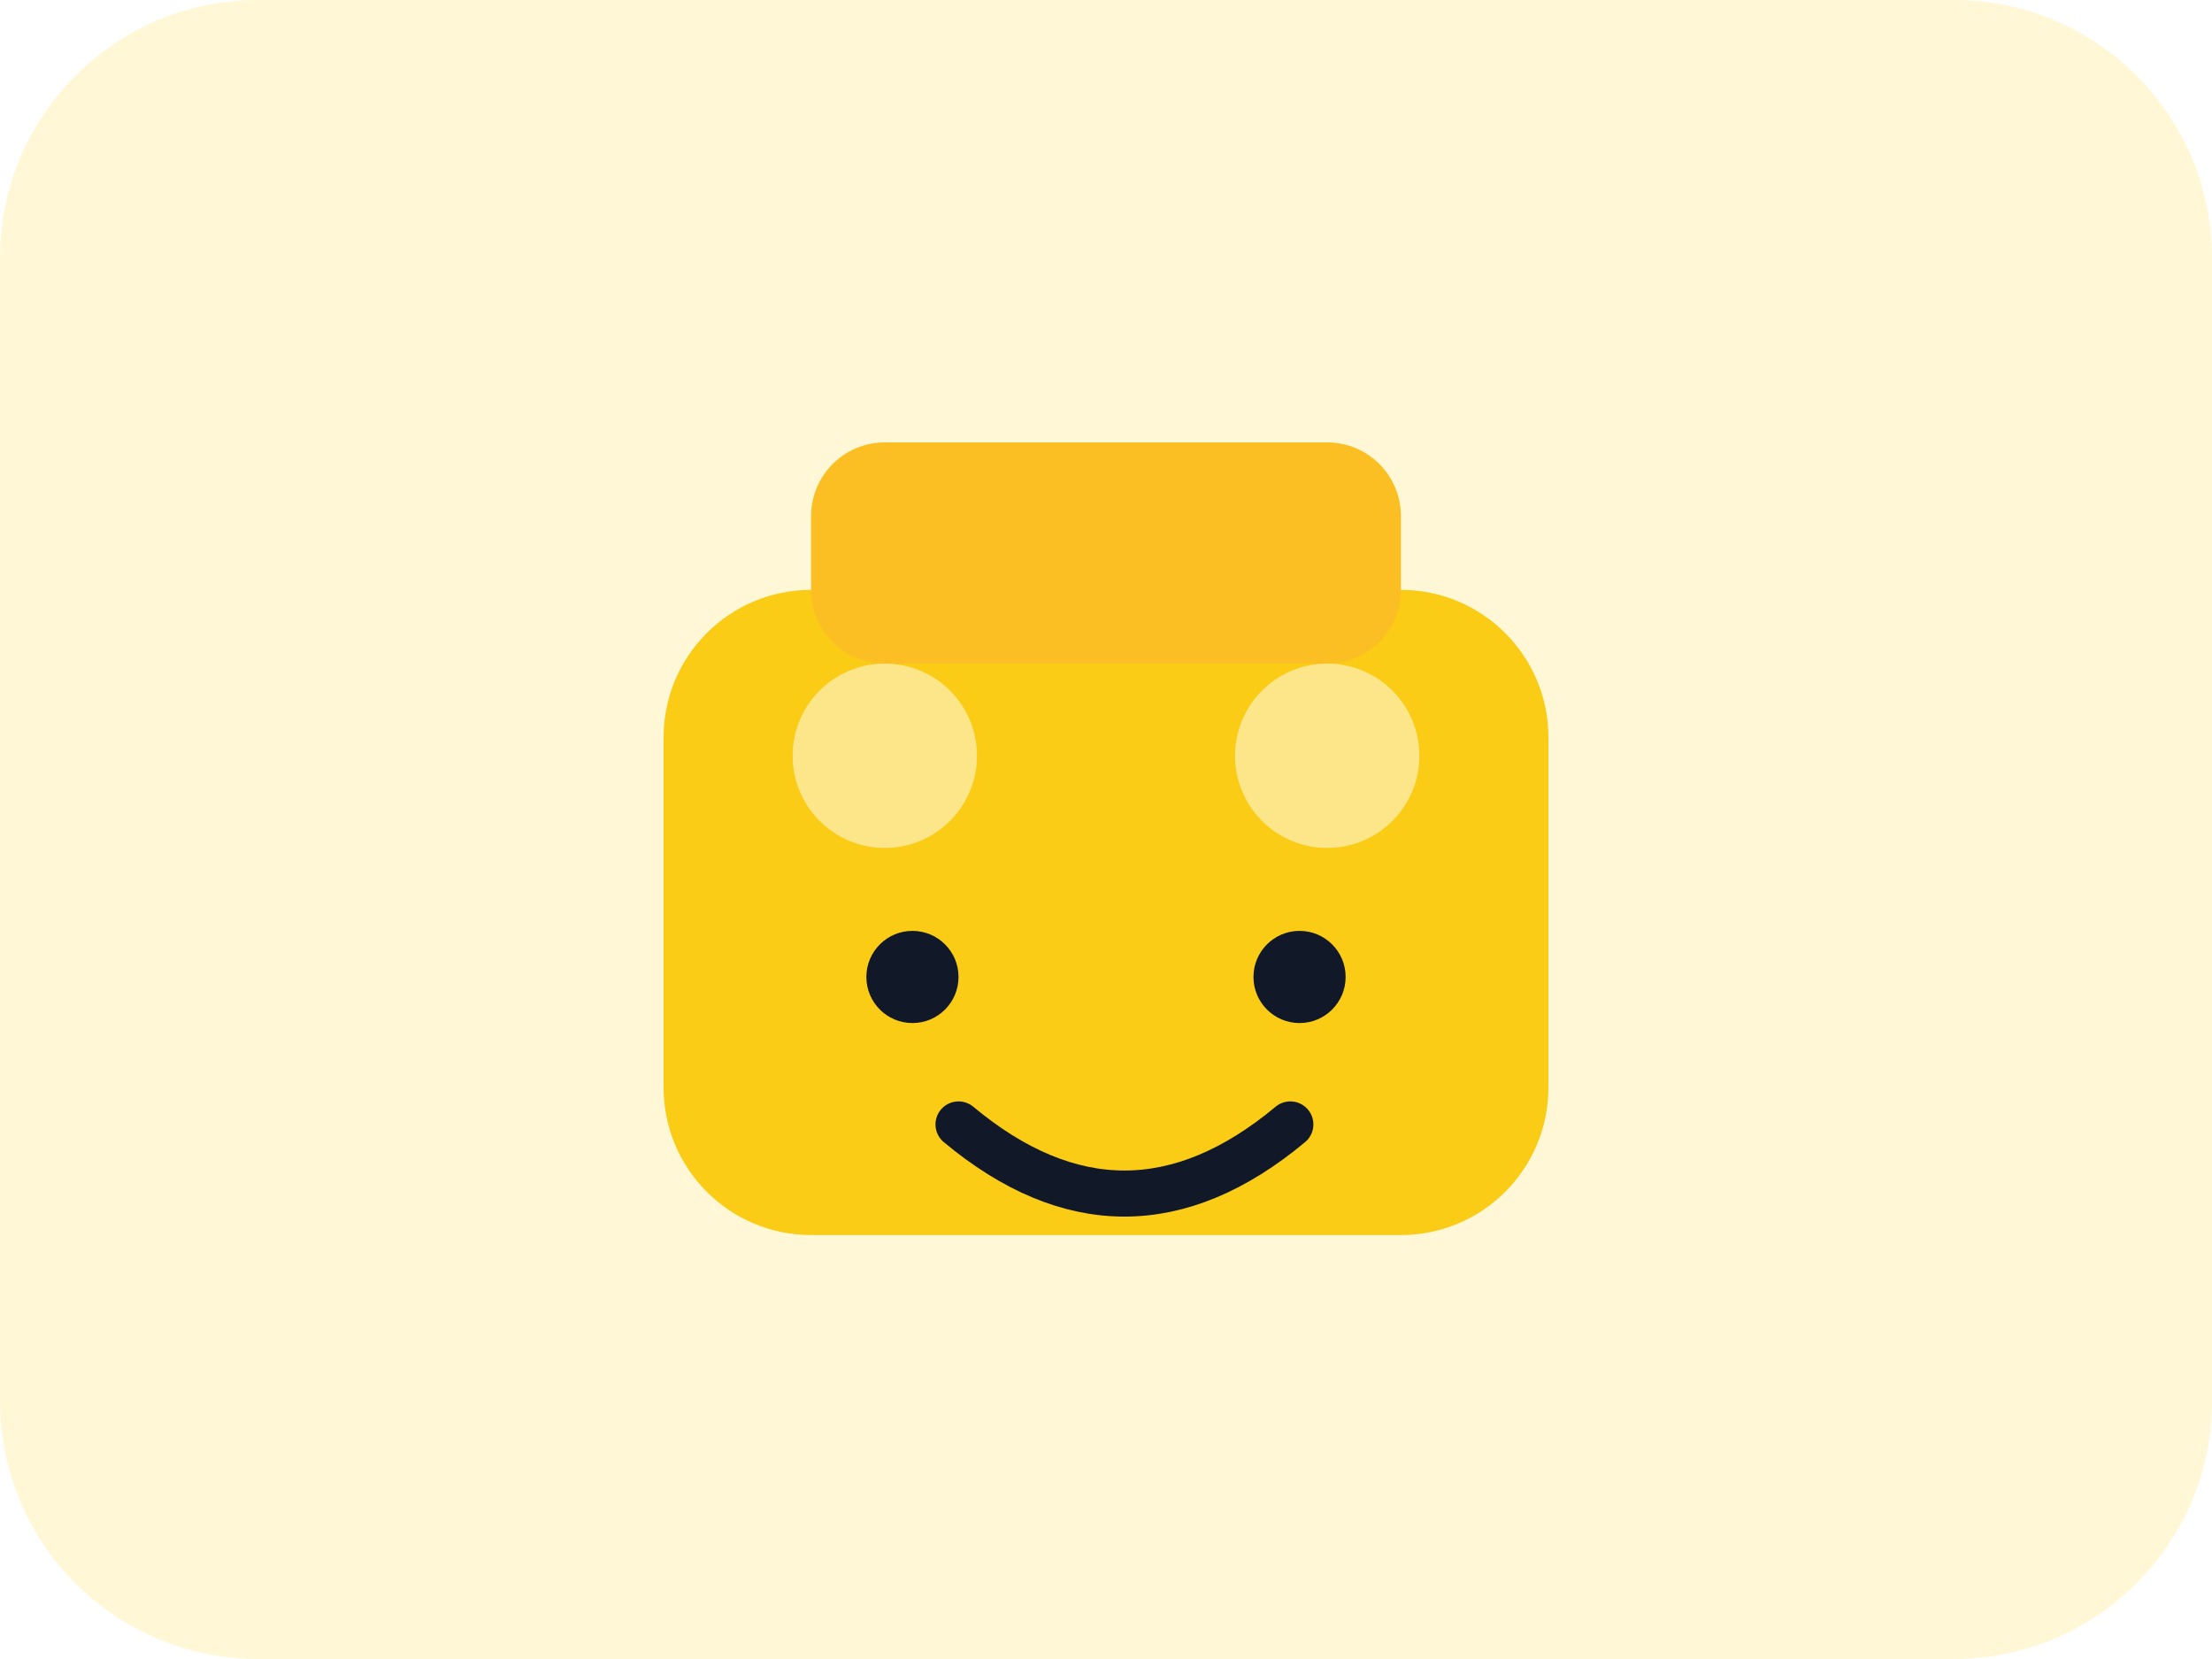
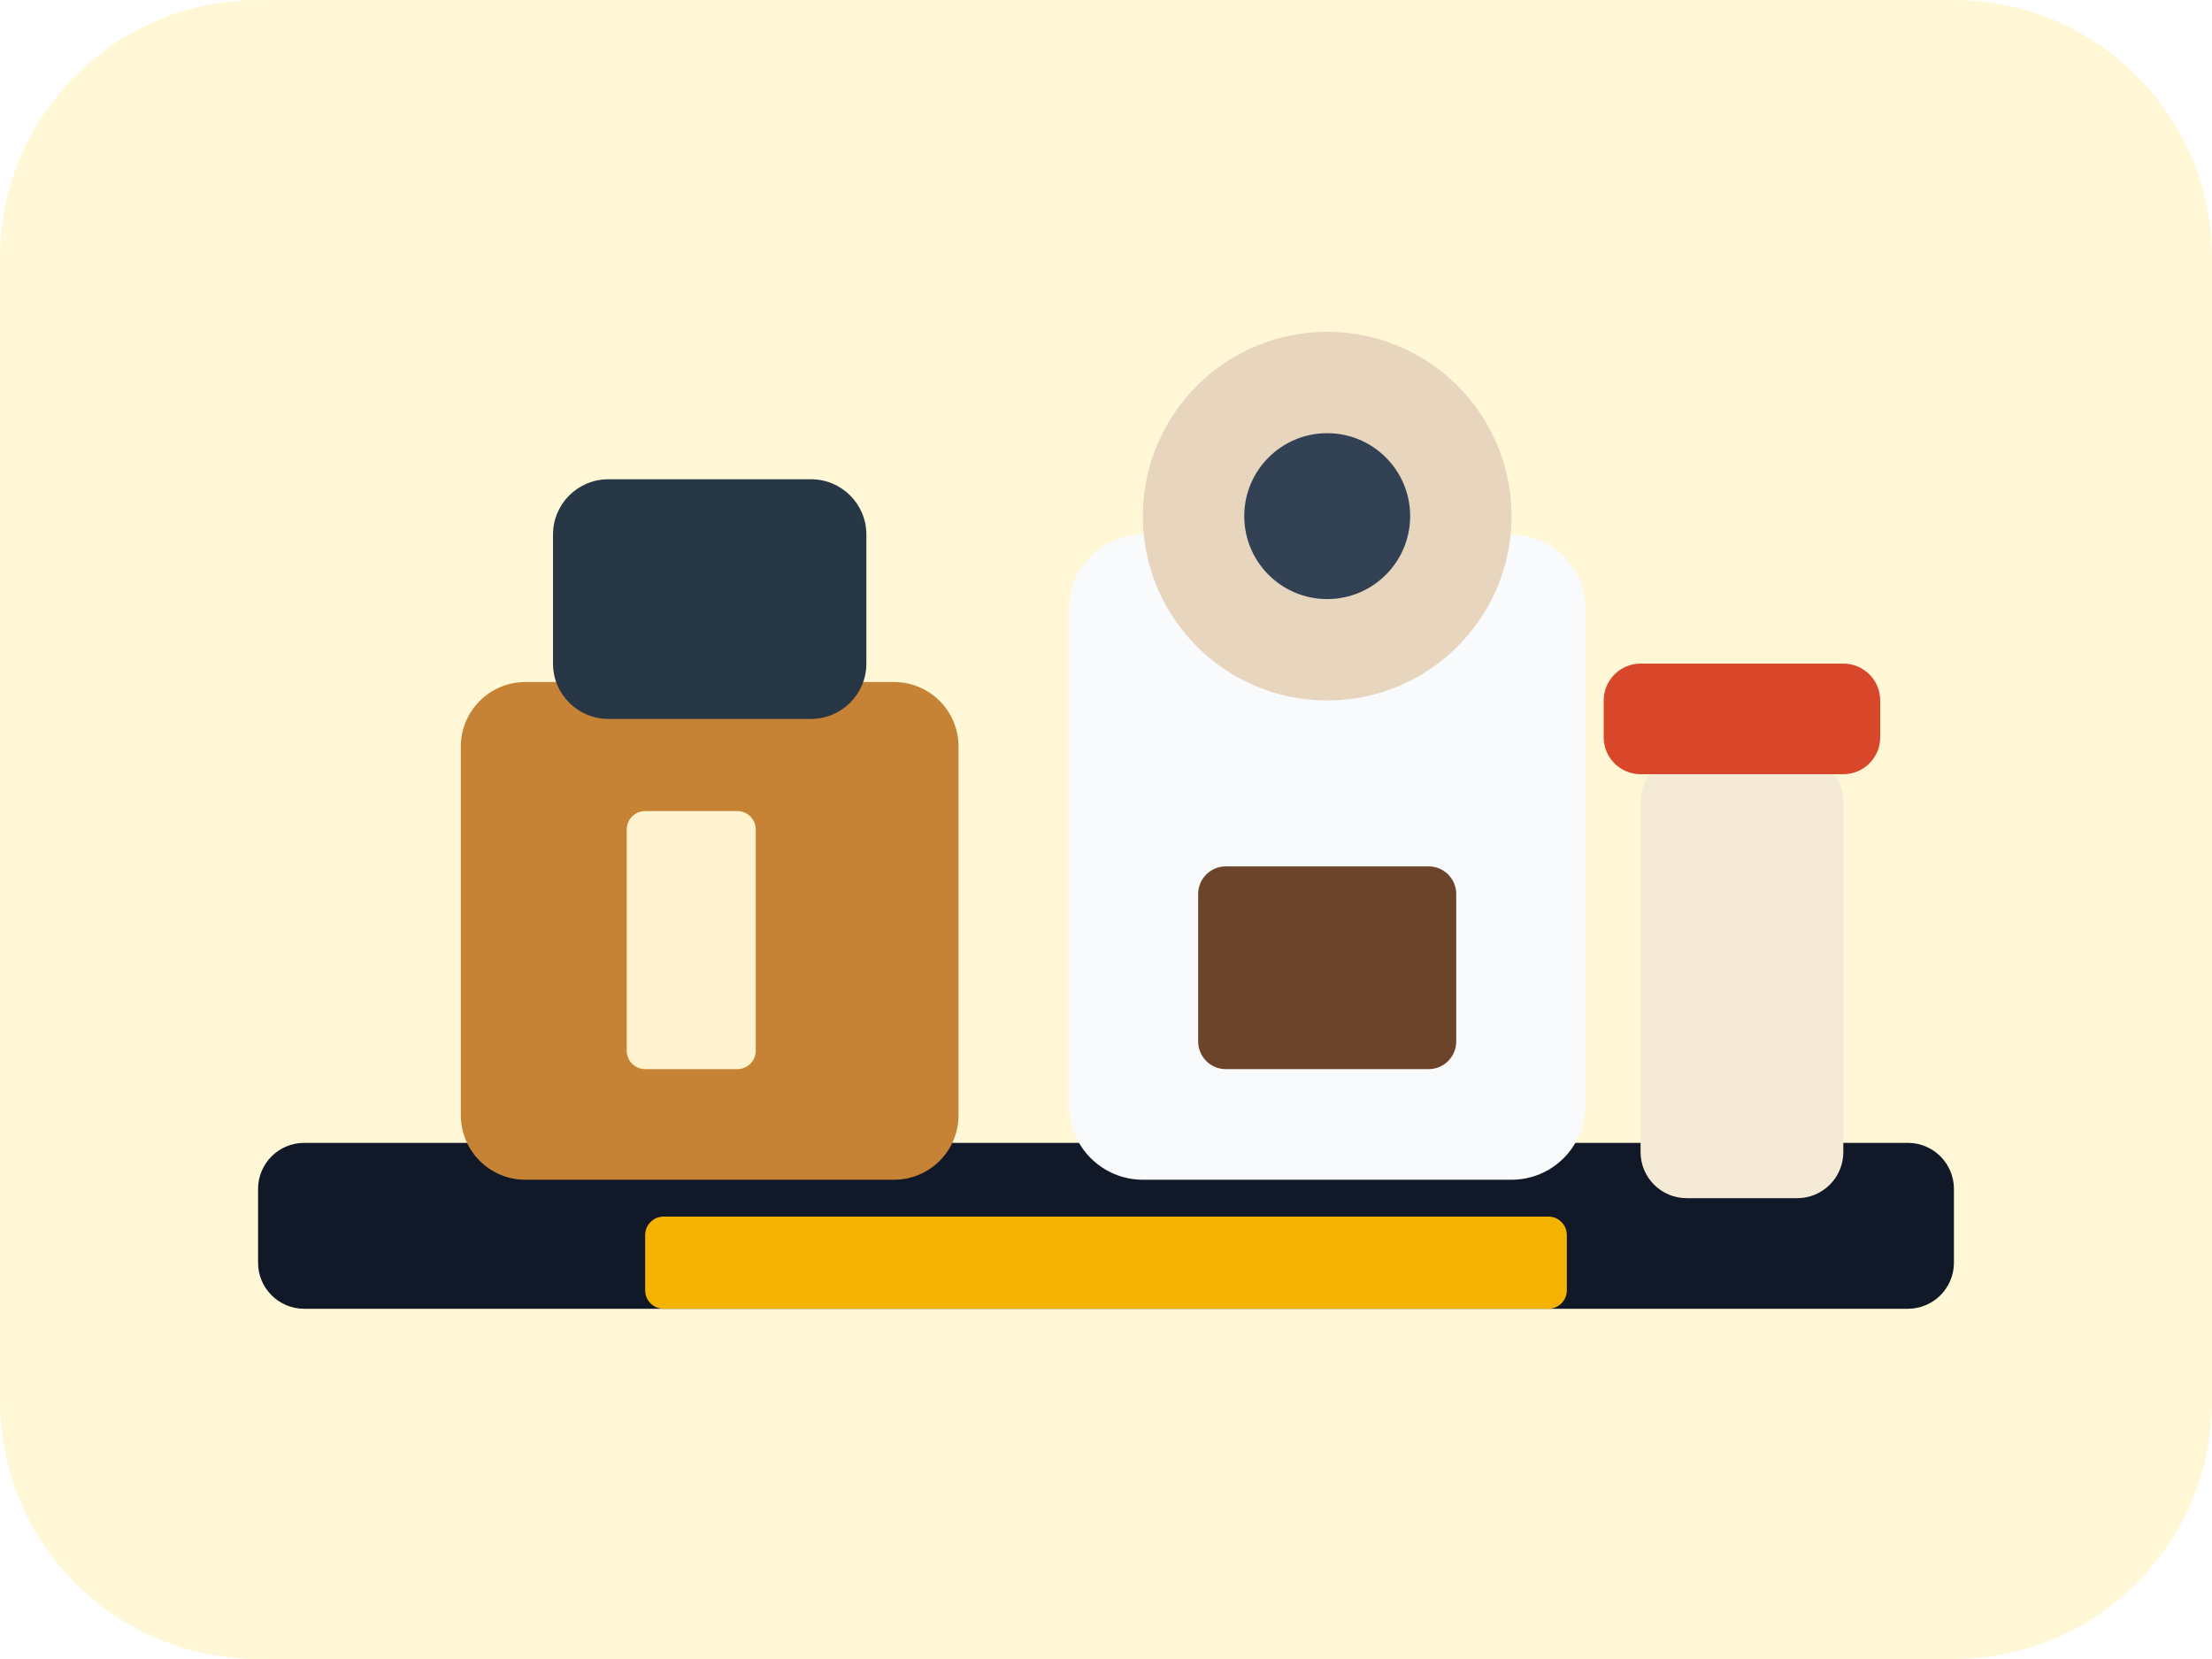
- <svg xmlns="http://www.w3.org/2000/svg" viewBox="0 0 240 180">
+ <svg xmlns="http://www.w3.org/2000/svg" viewBox="0 0 240 180" role="img" aria-label="Original brick-built architectural collection">
  <rect width="240" height="180" rx="28" fill="#fff7d6" />
-   <rect x="72" y="64" width="96" height="70" rx="16" fill="#facc15" />
-   <circle cx="96" cy="82" r="10" fill="#fde68a" />
-   <circle cx="144" cy="82" r="10" fill="#fde68a" />
-   <circle cx="99" cy="106" r="5" fill="#111827" />
-   <circle cx="141" cy="106" r="5" fill="#111827" />
-   <path d="M104 122c12 10 24 10 36 0" stroke="#111827" stroke-width="5" fill="none" stroke-linecap="round" />
-   <rect x="88" y="48" width="64" height="24" rx="8" fill="#fbbf24" />
+   <rect x="28" y="124" width="184" height="18" rx="5" fill="#111827" />
+   <rect x="50" y="74" width="54" height="54" rx="7" fill="#c78335" />
+   <rect x="60" y="52" width="34" height="26" rx="6" fill="#273746" />
+   <rect x="68" y="88" width="14" height="28" rx="2" fill="#fff4cf" />
+   <rect x="116" y="58" width="56" height="70" rx="8" fill="#f8fafc" />
+   <circle cx="144" cy="56" r="20" fill="#e7d6bd" />
+   <circle cx="144" cy="56" r="9" fill="#334155" />
+   <rect x="130" y="94" width="28" height="22" rx="3" fill="#6b442a" />
+   <rect x="178" y="82" width="22" height="48" rx="5" fill="#f4ead6" />
+   <rect x="174" y="72" width="30" height="12" rx="4" fill="#d9472a" />
+   <rect x="70" y="132" width="100" height="10" rx="2" fill="#f5b301" />
</svg>
